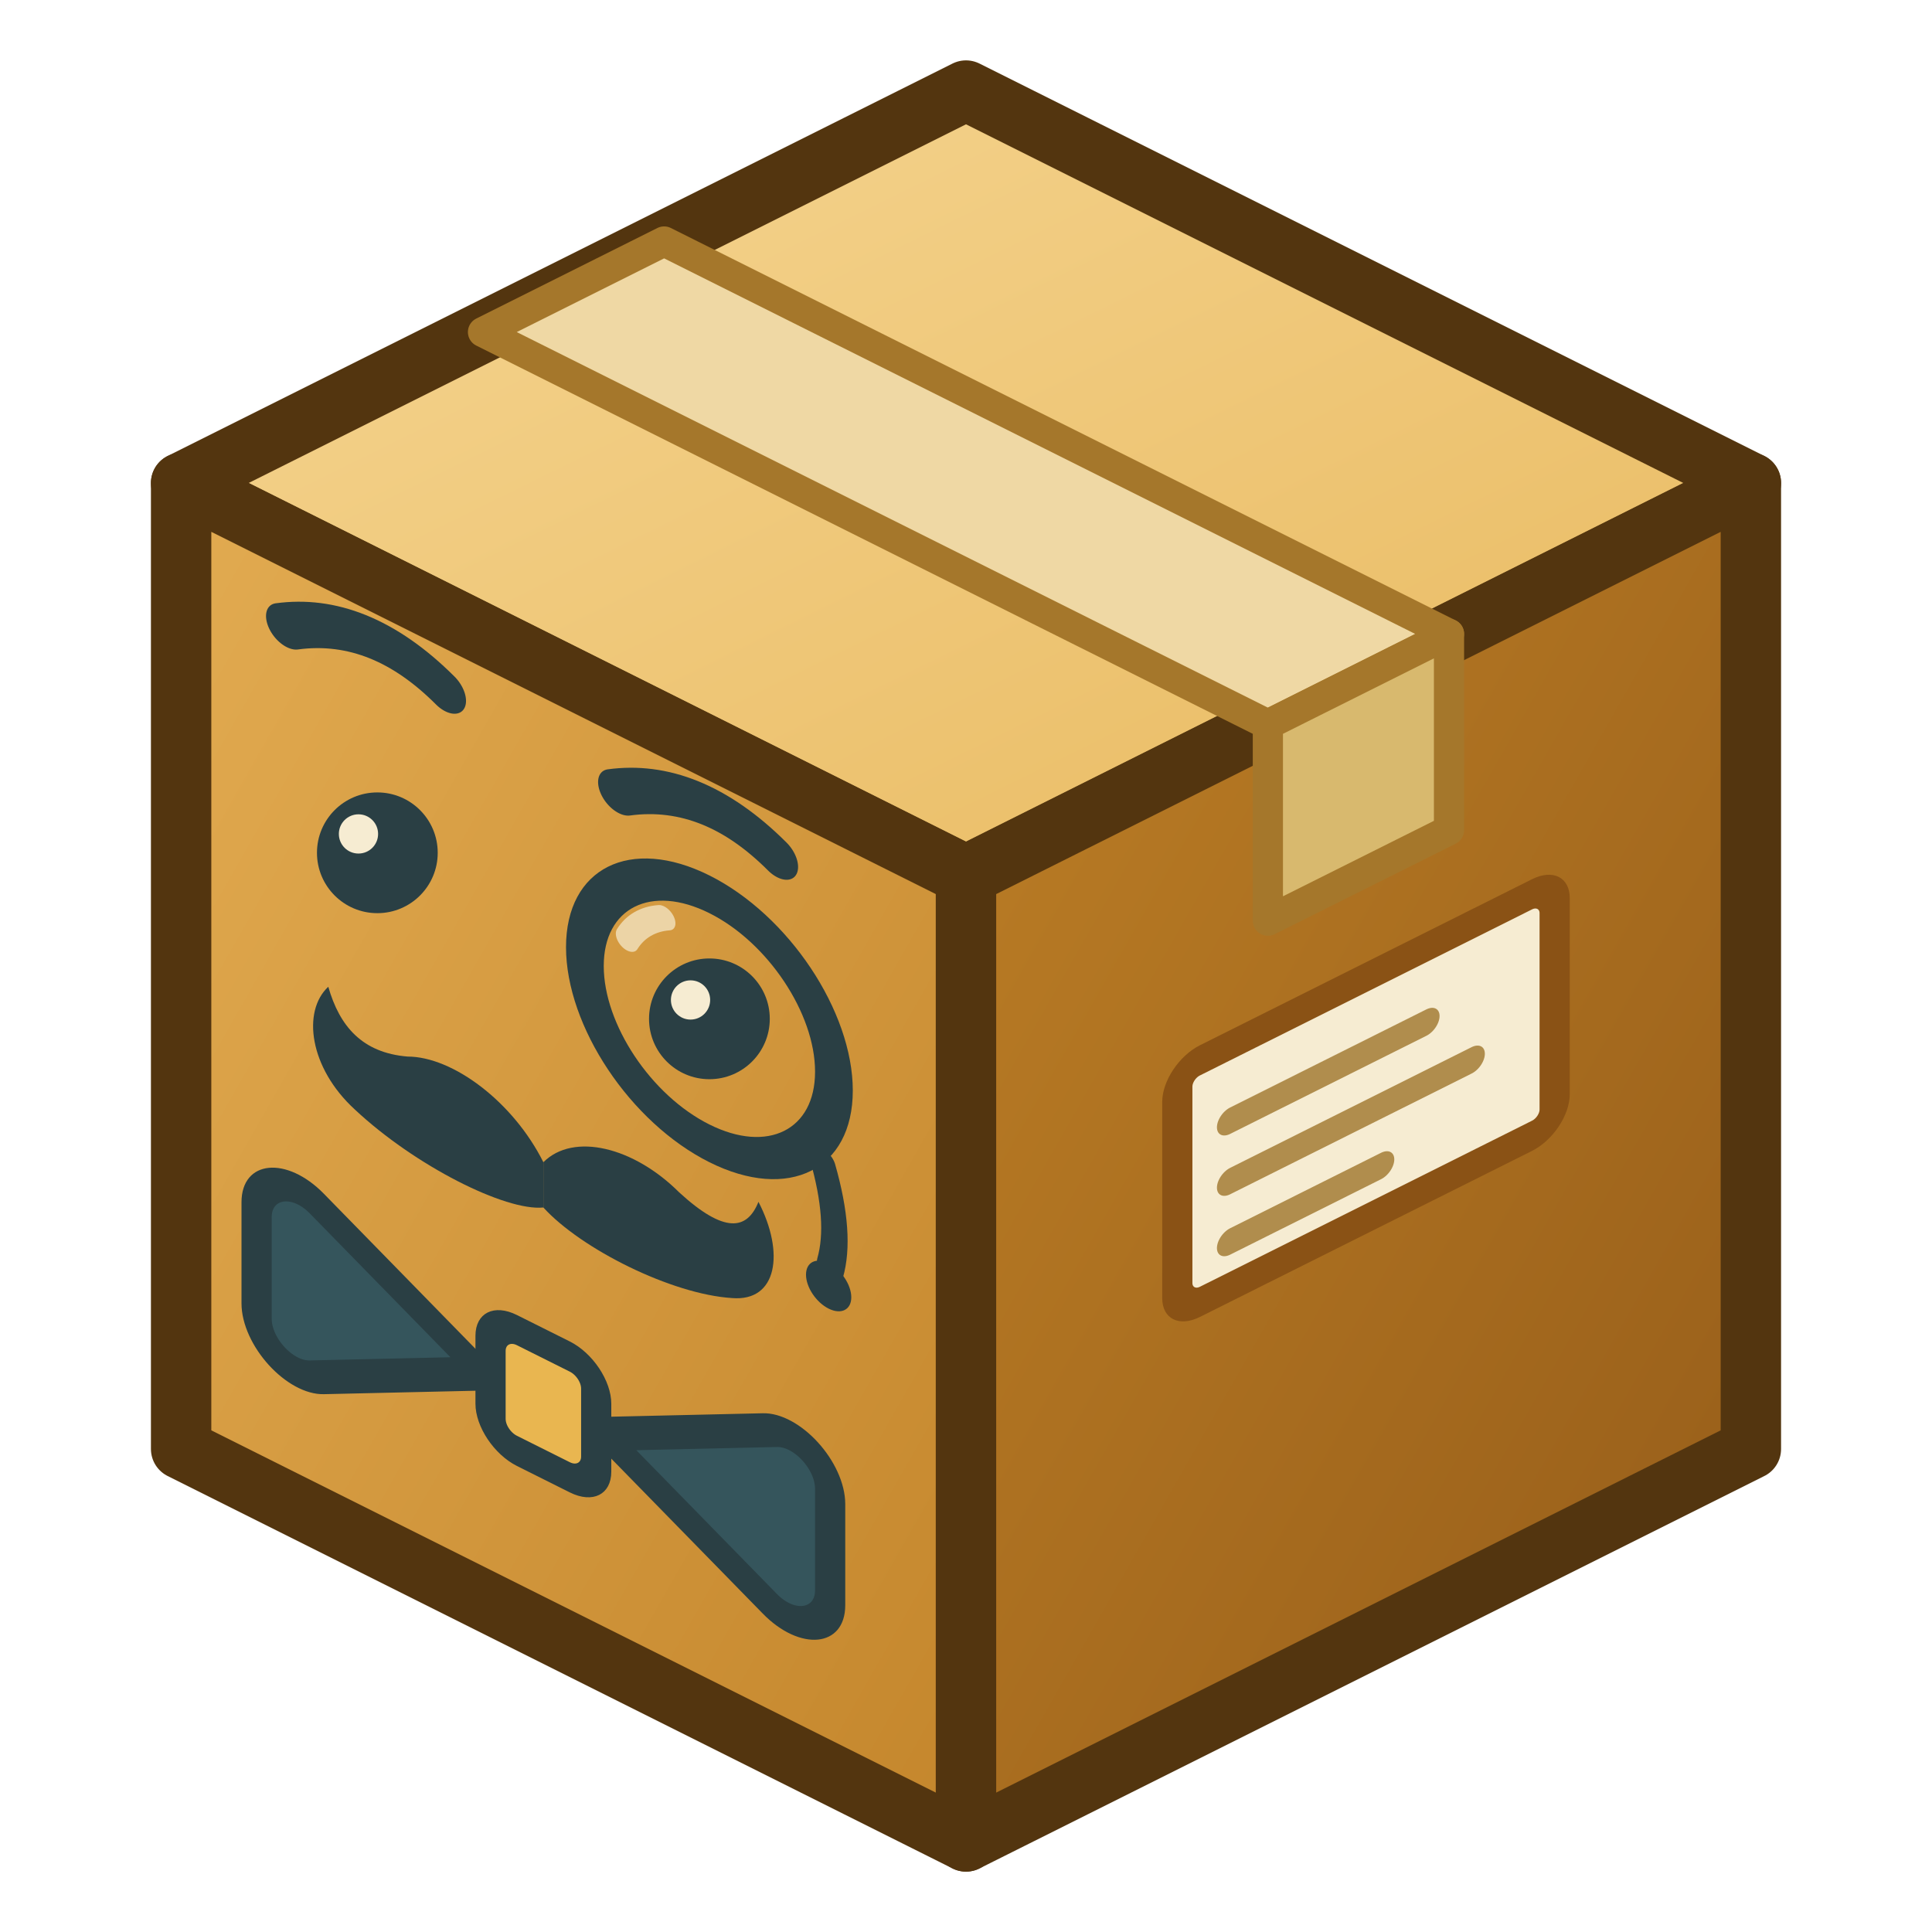
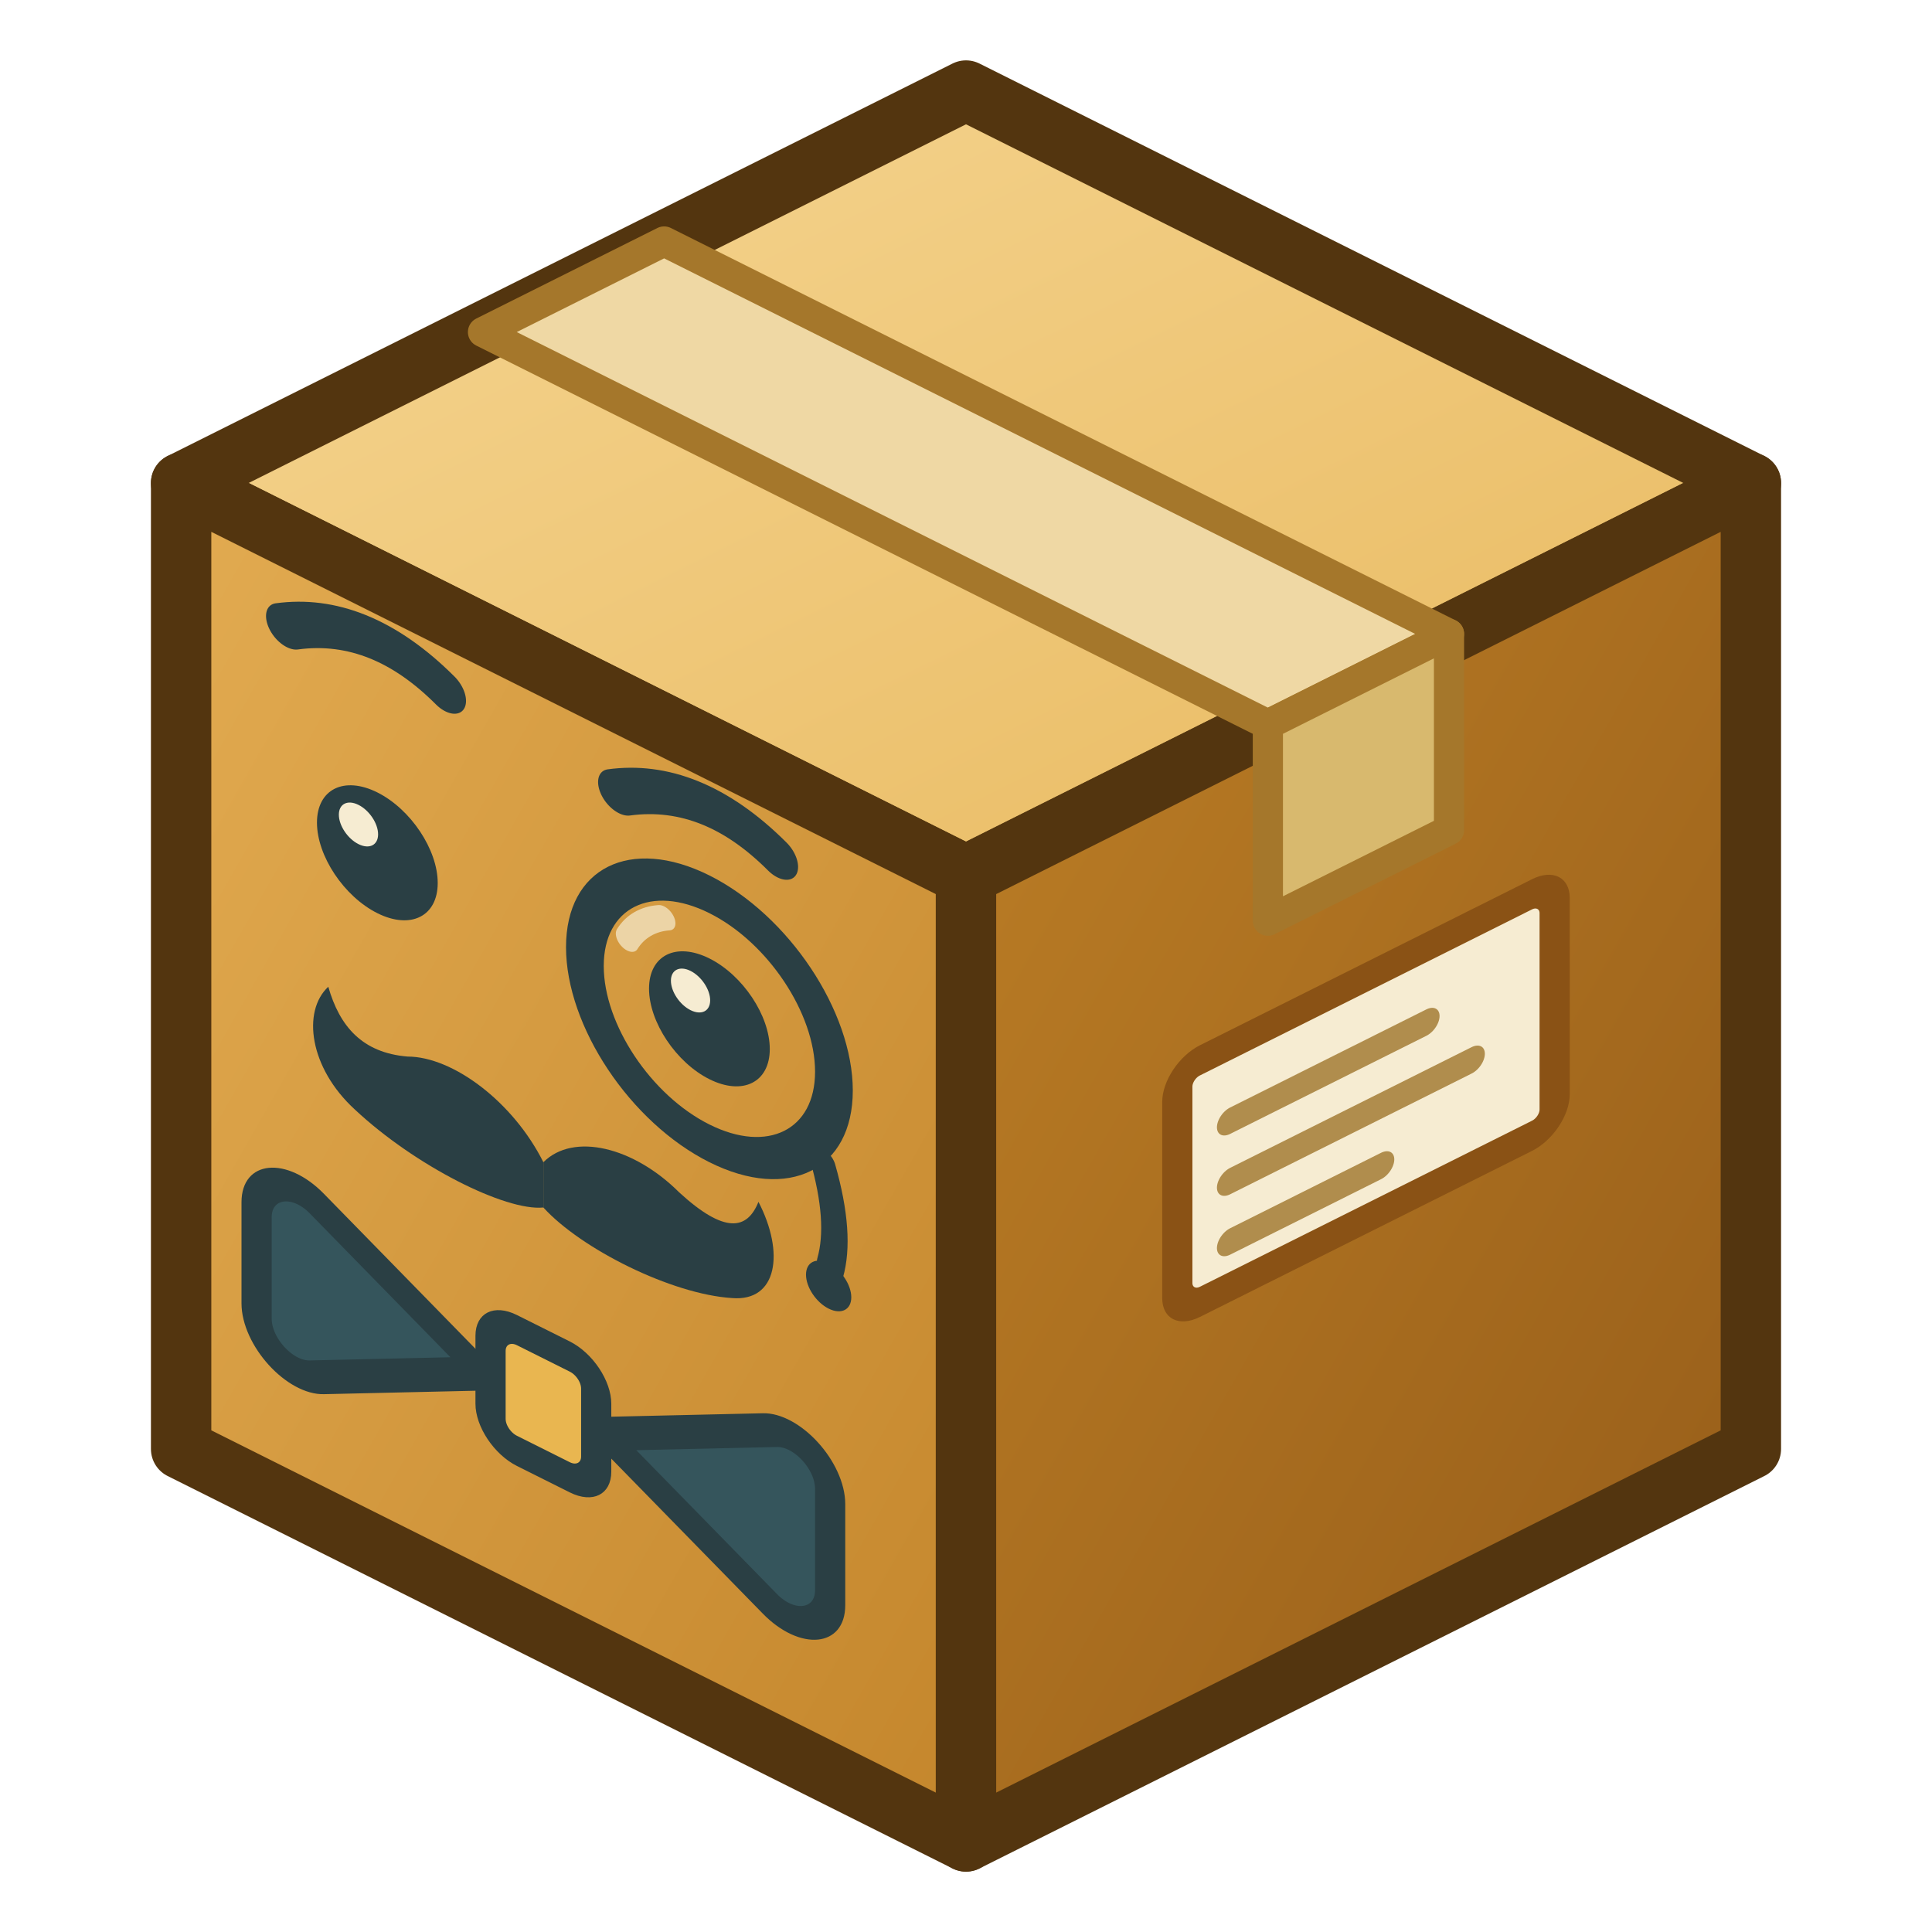
<svg xmlns="http://www.w3.org/2000/svg" viewBox="32 28 256 256" role="img" aria-labelledby="title description">
  <defs>
    <linearGradient id="top" x1="0" y1="0" x2="1" y2="1">
      <stop offset="0" stop-color="#f6d693" />
      <stop offset="1" stop-color="#e8b95f" />
    </linearGradient>
    <linearGradient id="left" x1="0" y1="0" x2="1" y2="1">
      <stop offset="0" stop-color="#e2ab51" />
      <stop offset="1" stop-color="#c4862c" />
    </linearGradient>
    <linearGradient id="right" x1="0" y1="0" x2="1" y2="1">
      <stop offset="0" stop-color="#bd7f26" />
      <stop offset="1" stop-color="#955c19" />
    </linearGradient>
  </defs>
  <path d="M160 40 264 92 160 144 56 92Z" fill="url(#top)" stroke="#53350f" stroke-linejoin="round" stroke-width="8" />
  <path d="M56 92 160 144V272L56 220Z" fill="url(#left)" stroke="#53350f" stroke-linejoin="round" stroke-width="8" />
  <path d="M264 92 160 144V272L264 220Z" fill="url(#right)" stroke="#53350f" stroke-linejoin="round" stroke-width="8" />
  <path d="M120 60 224 112 200 124 96 72Z" fill="#efd8a4" stroke="#a5772b" stroke-width="4" stroke-linejoin="round" />
  <path d="M224 112v26l-24 12v-26z" fill="#d8b96e" stroke="#a5772b" stroke-width="4" stroke-linejoin="round" />
  <g transform="translate(160,144) matrix(1 -.5 0 1 0 0)">
    <rect x="28" y="40" width="50" height="32" rx="3" fill="#f6ecd2" stroke="#8a5215" stroke-width="4" />
    <path d="M35 50h26M35 58h32M35 66h20" fill="none" stroke="#b08d4d" stroke-width="3.5" stroke-linecap="round" />
  </g>
  <g transform="translate(108,182) matrix(1 .5 0 1 0 0)">
    <path d="M-38 -52q11 -7 21 -2" fill="none" stroke="#2a3f44" stroke-width="5.5" stroke-linecap="round" />
    <path d="M6 -52q11 -7 21 -2" fill="none" stroke="#2a3f44" stroke-width="5.5" stroke-linecap="round" />
-     <g transform="translate(-26,-28) matrix(1 -.5 0 1 0 0)">
-       <circle r="8" fill="#2a3f44" />
-       <circle cx="-2.5" cy="-2.5" r="2.6" fill="#f6ecd2" />
-     </g>
-     <g transform="translate(18,-28) matrix(1 -.5 0 1 0 0)">
-       <circle r="8" fill="#2a3f44" />
-       <circle cx="-2.5" cy="-2.5" r="2.6" fill="#f6ecd2" />
-     </g>
+     <circle cx="-26" cy="-28" r="8" fill="#2a3f44" />
+     <circle cx="-28.5" cy="-30.5" r="2.6" fill="#f6ecd2" />
+     <circle cx="18" cy="-28" r="8" fill="#2a3f44" />
+     <circle cx="15.5" cy="-30.5" r="2.6" fill="#f6ecd2" />
    <circle cx="18" cy="-28" r="16.5" fill="none" stroke="#2a3f44" stroke-width="5" />
    <path d="M7.1 -33.1A12 12 0 0 1 12 -38.4" fill="none" stroke="#f6ecd2" stroke-width="3" stroke-linecap="round" opacity=".7" />
    <path d="M33 -16.5Q35.5 -9 34 -3" fill="none" stroke="#2a3f44" stroke-width="3.5" stroke-linecap="round" />
    <circle cx="33.8" cy="-.5" r="3" fill="#2a3f44" />
    <g fill="#2a3f44">
      <path d="M-4 2 C0 -4 8 -6 14 -3 C20 -.5 23 -2.5 24.5 -7 C28 -2 27 5 21 7.5 C13 11 1 11 -4 8 Z" />
      <path d="M-4 2 C-8 -4 -16 -6 -22 -3 C-28 -.5 -31 -2.5 -32.5 -7 C-36 -2 -35 5 -29 7.5 C-21 11 -9 11 -4 8 Z" />
    </g>
    <path d="M-12 34 -34 22.5c-3.6-1.9-8 .7-8 4.8v13.4c0 4.1 4.4 6.7 8 4.8L-12 34Z" fill="#35555c" stroke="#2a3f44" stroke-width="4" stroke-linejoin="round" />
    <path d="M4 34 26 22.5c3.6-1.9 8 .7 8 4.8v13.4c0 4.1-4.4 6.7-8 4.8L4 34Z" fill="#35555c" stroke="#2a3f44" stroke-width="4" stroke-linejoin="round" />
    <rect x="-11" y="26" width="14" height="16" rx="3.5" fill="#e9b650" stroke="#2a3f44" stroke-width="4" />
  </g>
</svg>
